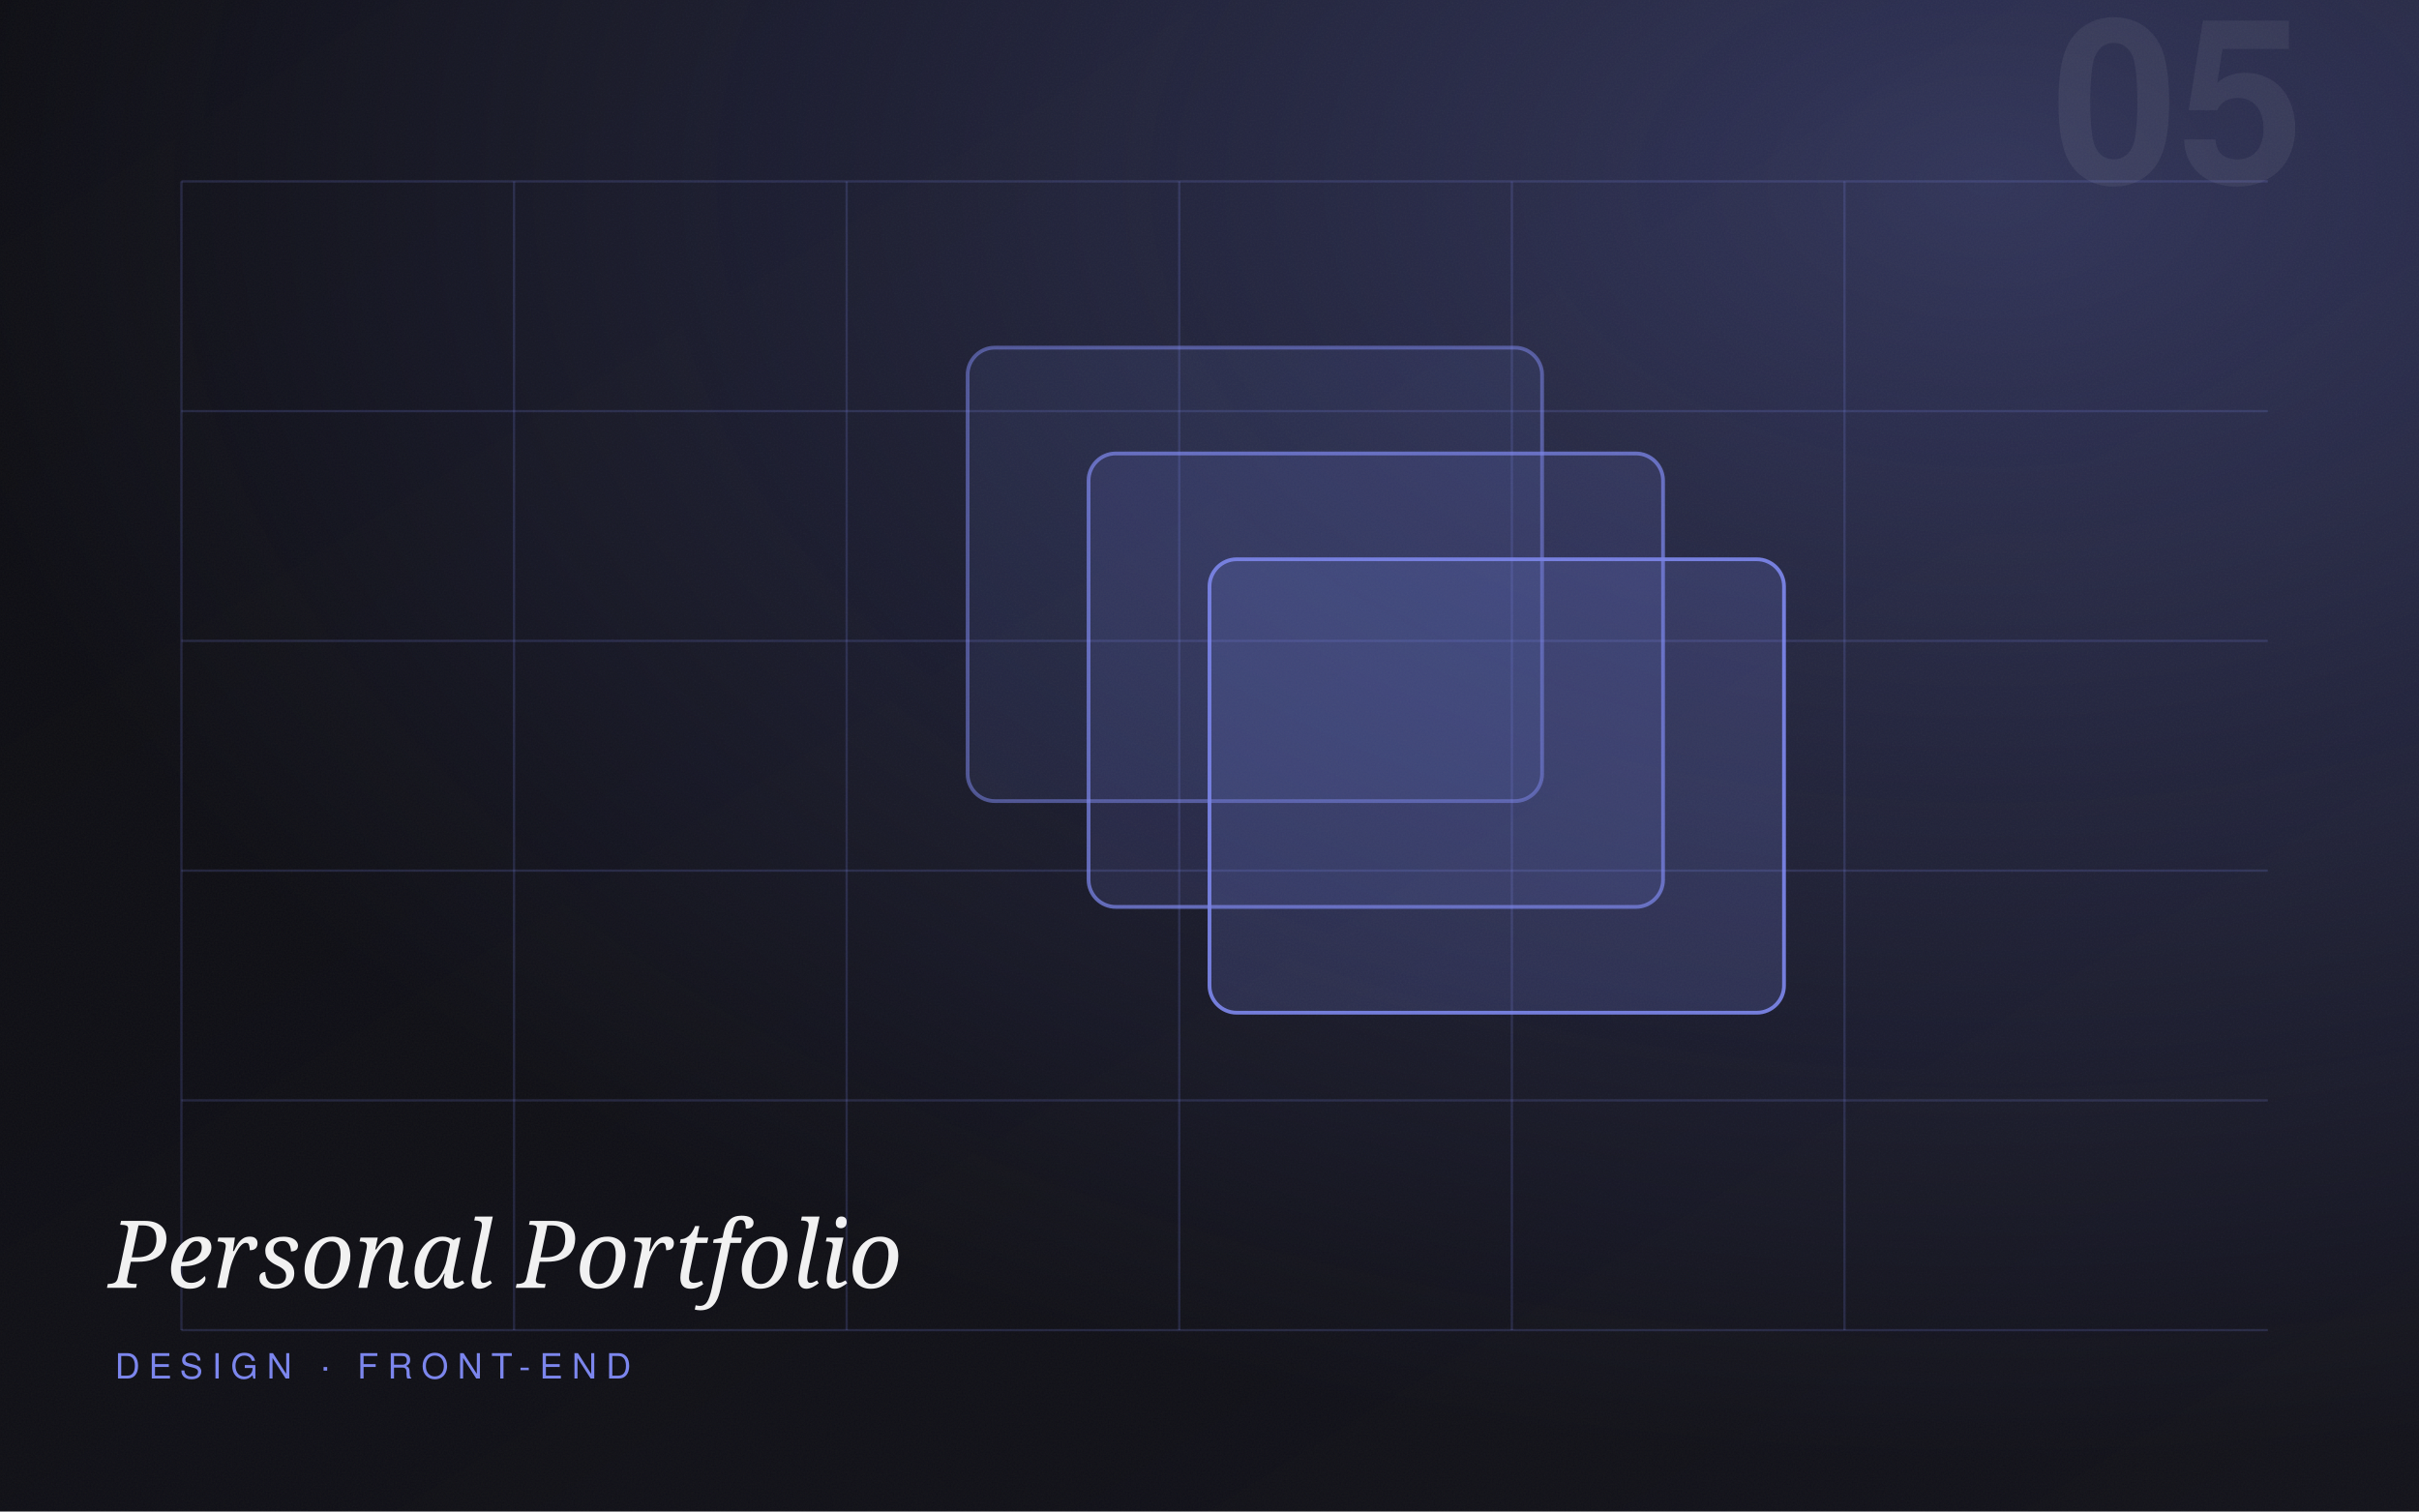
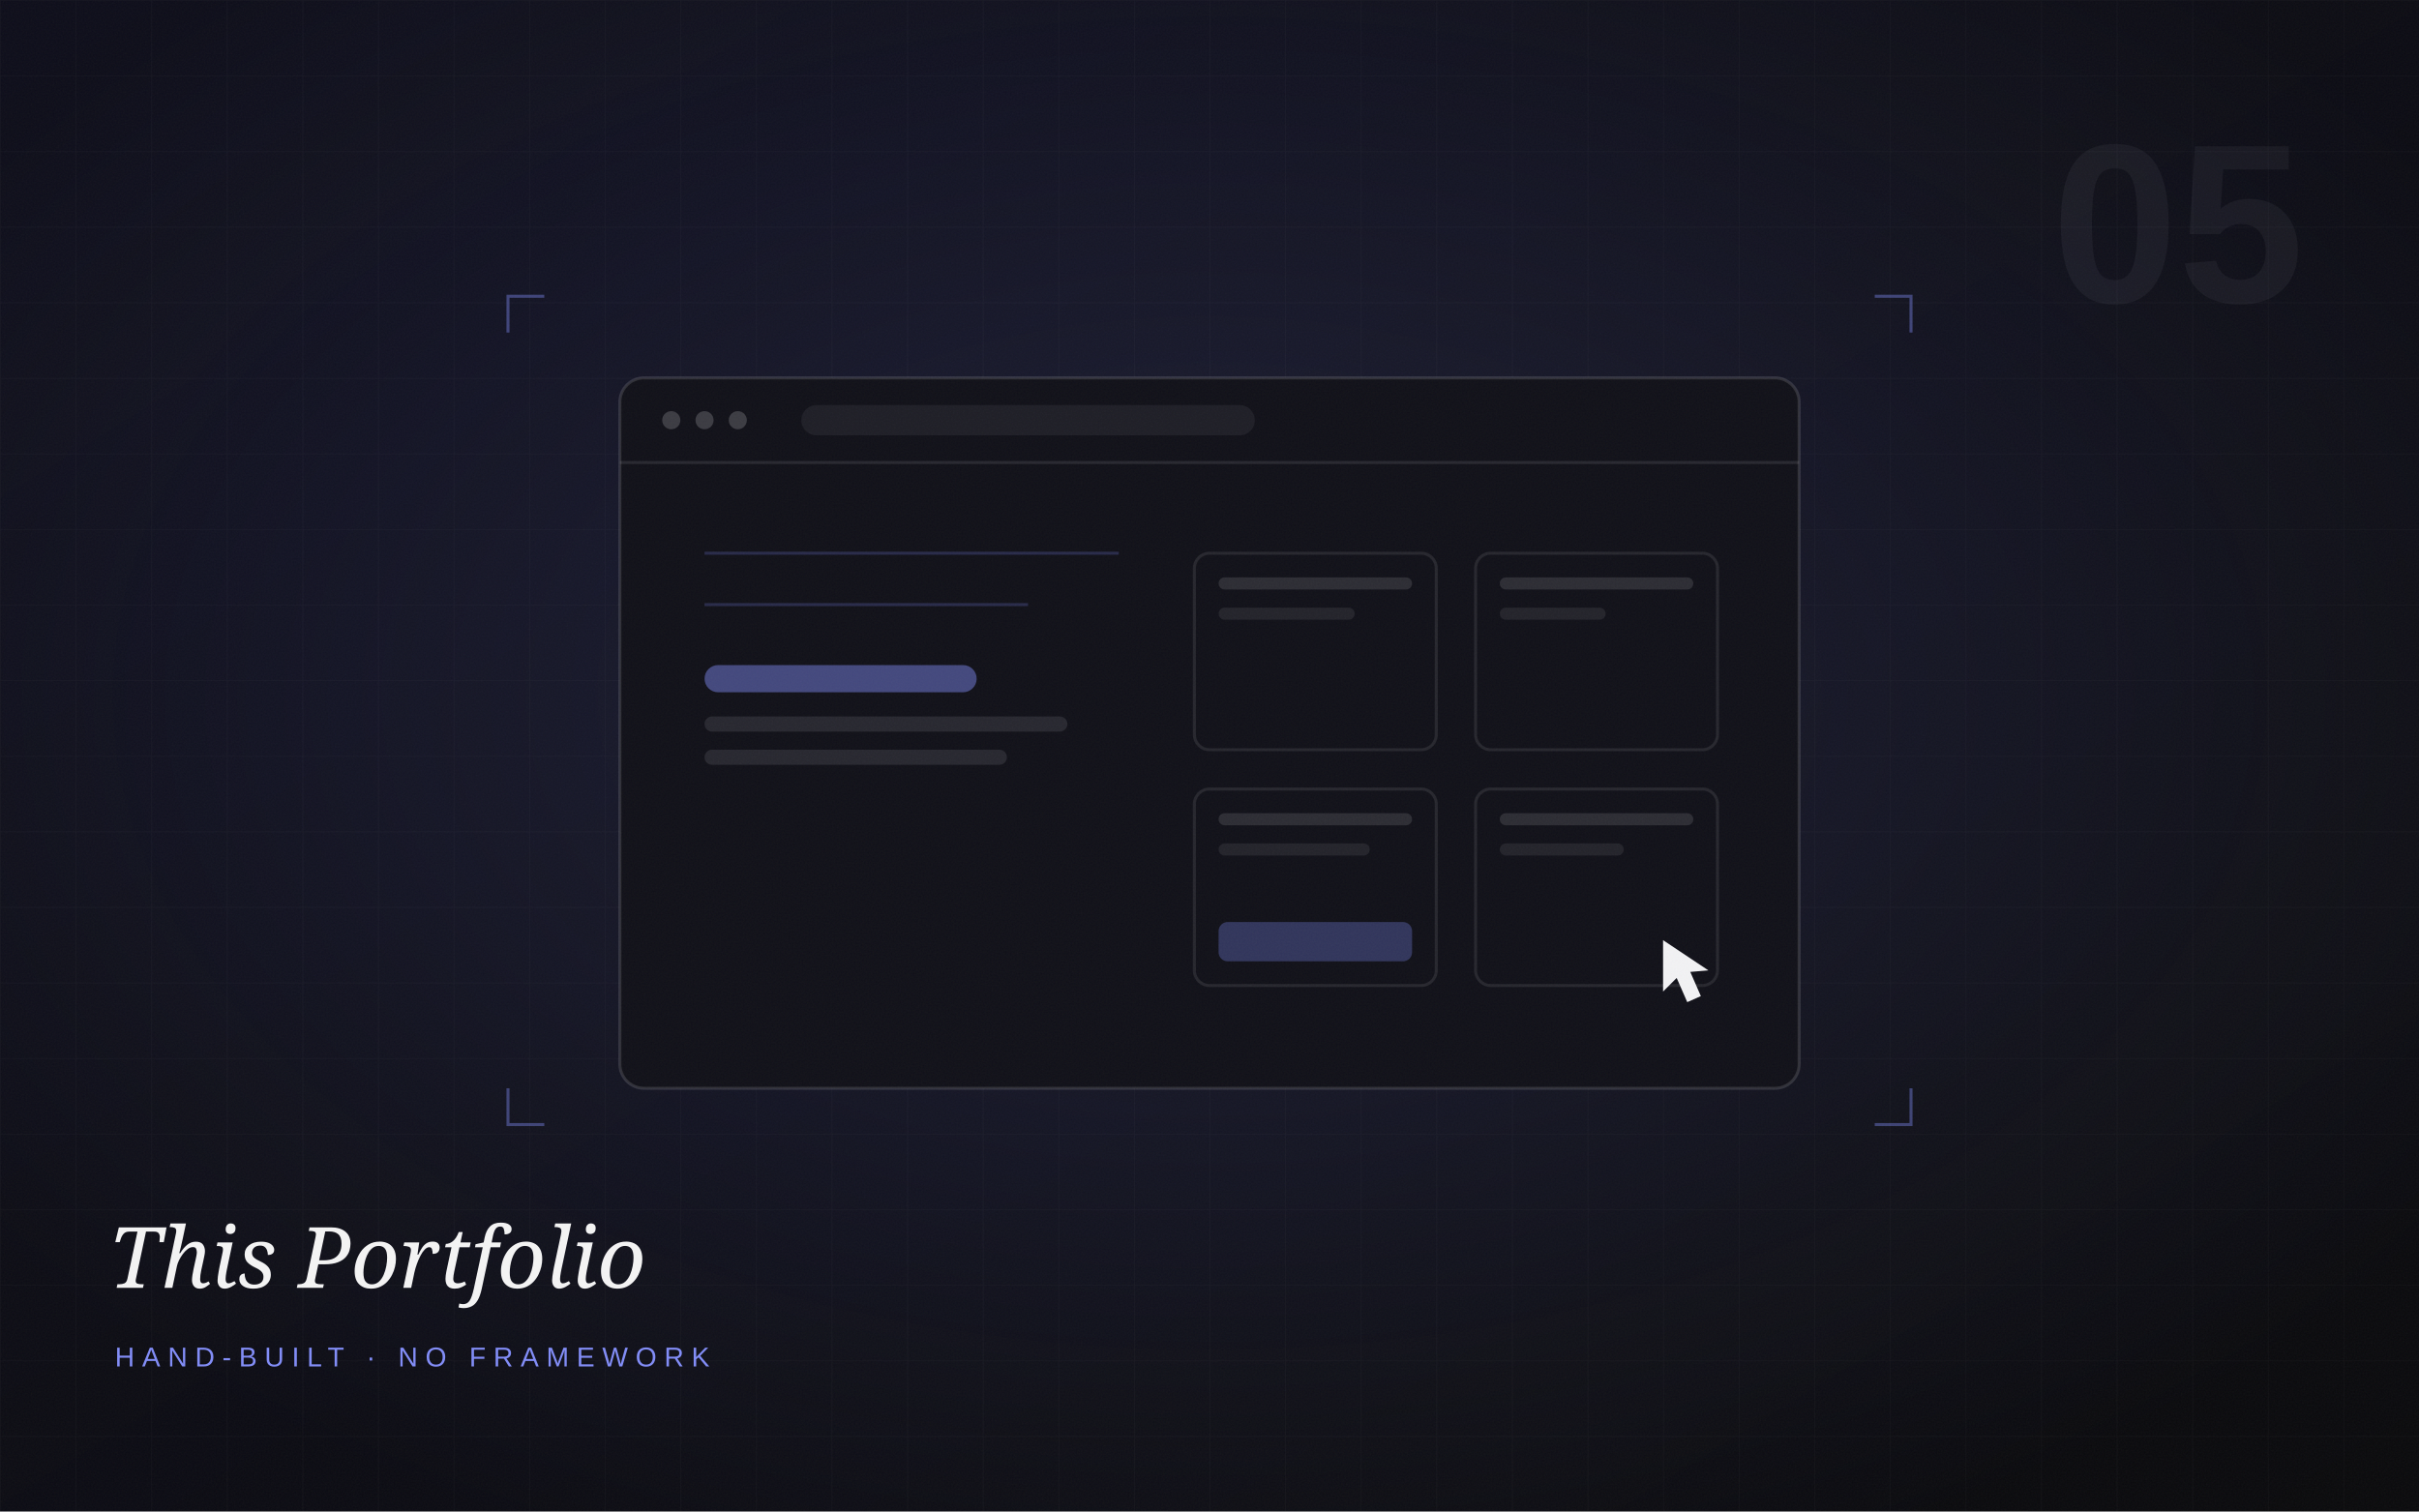
<svg xmlns="http://www.w3.org/2000/svg" width="1600" height="1000" viewBox="0 0 1600 1000">
  <defs>
    <linearGradient id="bg" x1="0" y1="0" x2="1" y2="1">
-       <stop offset="0" stop-color="#0c0c11" />
-       <stop offset="1" stop-color="#12121a" />
+       <stop offset="0" stop-color="#0d0d1a" />
+       <stop offset="1" stop-color="#0a0a0c" />
    </linearGradient>
-     <radialGradient id="gl" cx="0.82" cy="0.12" r="0.85">
-       <stop offset="0" stop-color="#818cf8" stop-opacity="0.30" />
+     <radialGradient id="glow" cx="0.5" cy="0.46" r="0.62">
+       <stop offset="0" stop-color="#818cf8" stop-opacity="0.15" />
      <stop offset="1" stop-color="#818cf8" stop-opacity="0" />
    </radialGradient>
+     <pattern id="grid" width="50" height="50" patternUnits="userSpaceOnUse">
+       <path d="M50 0H0V50" fill="none" stroke="#ffffff" stroke-opacity="0.03" />
+     </pattern>
    <filter id="nz">
-       <feTurbulence type="fractalNoise" baseFrequency="0.9" numOctaves="3" />
+       <feTurbulence type="fractalNoise" baseFrequency="0.9" numOctaves="2" />
    </filter>
  </defs>
  <rect width="1600" height="1000" fill="url(#bg)" />
-   <rect width="1600" height="1000" fill="url(#gl)" />
-   <g opacity="0.9">
-     <rect x="640" y="230" width="380" height="300" rx="18" fill="#818cf8" fill-opacity="0.10" stroke="#818cf8" stroke-opacity="0.55" stroke-width="2.5" />
-     <rect x="720" y="300" width="380" height="300" rx="18" fill="#818cf8" fill-opacity="0.14" stroke="#818cf8" stroke-opacity="0.75" stroke-width="2.5" />
-     <rect x="800" y="370" width="380" height="300" rx="18" fill="#818cf8" fill-opacity="0.20" stroke="#818cf8" stroke-opacity="0.95" stroke-width="2.5" />
+   <rect width="1600" height="1000" fill="url(#glow)" />
+   <rect width="1600" height="1000" fill="url(#grid)" />
+   <g transform="translate(410, 250)">
+     <rect x="0" y="0" width="780" height="470" rx="16" fill="#101018" stroke="#ffffff" stroke-opacity="0.13" stroke-width="2" />
+     <line x1="0" y1="56" x2="780" y2="56" stroke="#ffffff" stroke-opacity="0.1" stroke-width="2" />
+     <g>
+       <circle cx="34" cy="28" r="6" fill="#ffffff" fill-opacity="0.18" />
+       <circle cx="56" cy="28" r="6" fill="#ffffff" fill-opacity="0.18" />
+       <circle cx="78" cy="28" r="6" fill="#ffffff" fill-opacity="0.18" />
+     </g>
+     <rect x="120" y="18" width="300" height="20" rx="10" fill="#ffffff" fill-opacity="0.06" />
+     <g stroke="#818cf8" stroke-opacity="0.22" stroke-width="2">
+       <line x1="56" y1="116" x2="330" y2="116" />
+       <line x1="56" y1="150" x2="270" y2="150" />
+     </g>
+     <rect x="56" y="190" width="180" height="18" rx="9" fill="#818cf8" fill-opacity="0.45" />
+     <rect x="56" y="224" width="240" height="10" rx="5" fill="#ffffff" fill-opacity="0.1" />
+     <rect x="56" y="246" width="200" height="10" rx="5" fill="#ffffff" fill-opacity="0.1" />
+     <g fill="none" stroke="#ffffff" stroke-opacity="0.09" stroke-width="2">
+       <rect x="380" y="116" width="160" height="130" rx="10" />
+       <rect x="566" y="116" width="160" height="130" rx="10" />
+       <rect x="380" y="272" width="160" height="130" rx="10" />
+       <rect x="566" y="272" width="160" height="130" rx="10" />
+     </g>
+     <rect x="396" y="132" width="128" height="8" rx="4" fill="#ffffff" fill-opacity="0.12" />
+     <rect x="396" y="152" width="90" height="8" rx="4" fill="#ffffff" fill-opacity="0.08" />
+     <rect x="582" y="132" width="128" height="8" rx="4" fill="#ffffff" fill-opacity="0.12" />
+     <rect x="582" y="152" width="70" height="8" rx="4" fill="#ffffff" fill-opacity="0.08" />
+     <rect x="396" y="288" width="128" height="8" rx="4" fill="#ffffff" fill-opacity="0.12" />
+     <rect x="396" y="308" width="100" height="8" rx="4" fill="#ffffff" fill-opacity="0.08" />
+     <rect x="582" y="288" width="128" height="8" rx="4" fill="#ffffff" fill-opacity="0.12" />
+     <rect x="582" y="308" width="82" height="8" rx="4" fill="#ffffff" fill-opacity="0.08" />
+     <rect x="396" y="360" width="128" height="26" rx="6" fill="#818cf8" fill-opacity="0.3" />
+     <g transform="translate(690, 372)">
+       <path d="M0 0 l0 34 l9 -9 l7 16 l9 -4 l-7 -16 l12 -1 z" fill="#f2f2f4" />
+     </g>
  </g>
-   <g stroke="#818cf8" stroke-opacity="0.18" stroke-width="1.5">
-     <line x1="120" y1="120" x2="120" y2="880" />
-     <line x1="340" y1="120" x2="340" y2="880" />
-     <line x1="560" y1="120" x2="560" y2="880" />
-     <line x1="780" y1="120" x2="780" y2="880" />
-     <line x1="1000" y1="120" x2="1000" y2="880" />
-     <line x1="1220" y1="120" x2="1220" y2="880" />
-     <line x1="120" y1="120" x2="1500" y2="120" />
-     <line x1="120" y1="272" x2="1500" y2="272" />
-     <line x1="120" y1="424" x2="1500" y2="424" />
-     <line x1="120" y1="576" x2="1500" y2="576" />
-     <line x1="120" y1="728" x2="1500" y2="728" />
-     <line x1="120" y1="880" x2="1500" y2="880" />
+   <g stroke="#818cf8" stroke-opacity="0.4" stroke-width="2" fill="none">
+     <path d="M360 196 h-24 v24" />
+     <path d="M1240 196 h24 v24" />
+     <path d="M360 744 h-24 v-24" />
+     <path d="M1240 744 h24 v-24" />
+   </g>
+   <g font-family="'Segoe UI', Arial, sans-serif">
+     <text x="72" y="852" font-family="Georgia, serif" font-style="italic" font-size="56" fill="#ffffff" fill-opacity="0.95">This Portfolio</text>
+     <text x="76" y="904" font-size="18" letter-spacing="5" fill="#818cf8">HAND-BUILT · NO FRAMEWORK</text>
+     <text x="1524" y="200" text-anchor="end" font-size="150" font-weight="700" fill="#ffffff" fill-opacity="0.05">05</text>
  </g>
  <rect width="1600" height="1000" filter="url(#nz)" opacity="0.045" />
-   <g font-family="'Segoe UI', Helvetica, Arial, sans-serif">
-     <text x="72" y="852" font-family="Georgia, serif" font-style="italic" font-size="62" fill="#ffffff" fill-opacity="0.94">Personal Portfolio</text>
-     <text x="76" y="912" font-size="23" letter-spacing="6" fill="#818cf8" fill-opacity="0.95">DESIGN · FRONT-END</text>
-     <text x="1524" y="120" text-anchor="end" font-size="150" font-weight="700" fill="#ffffff" fill-opacity="0.06">05</text>
-   </g>
</svg>
